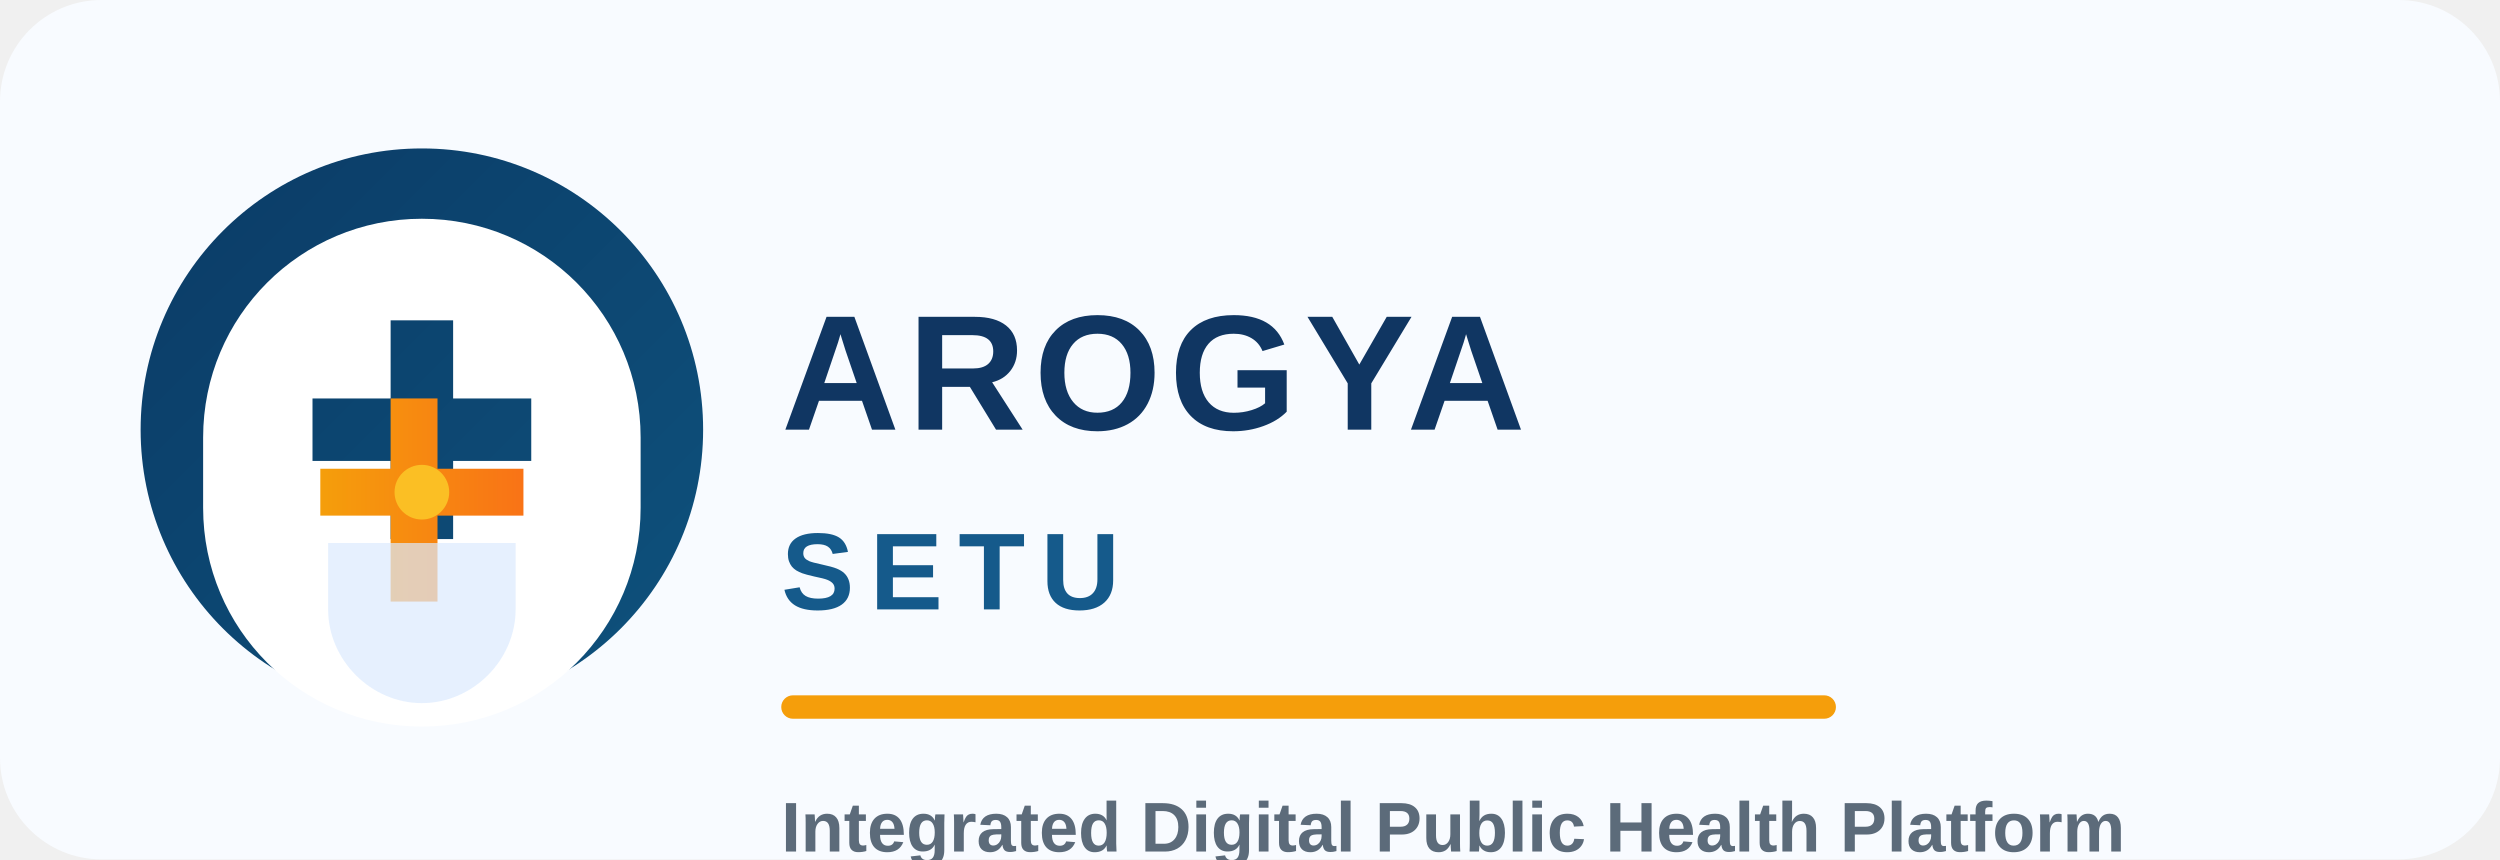
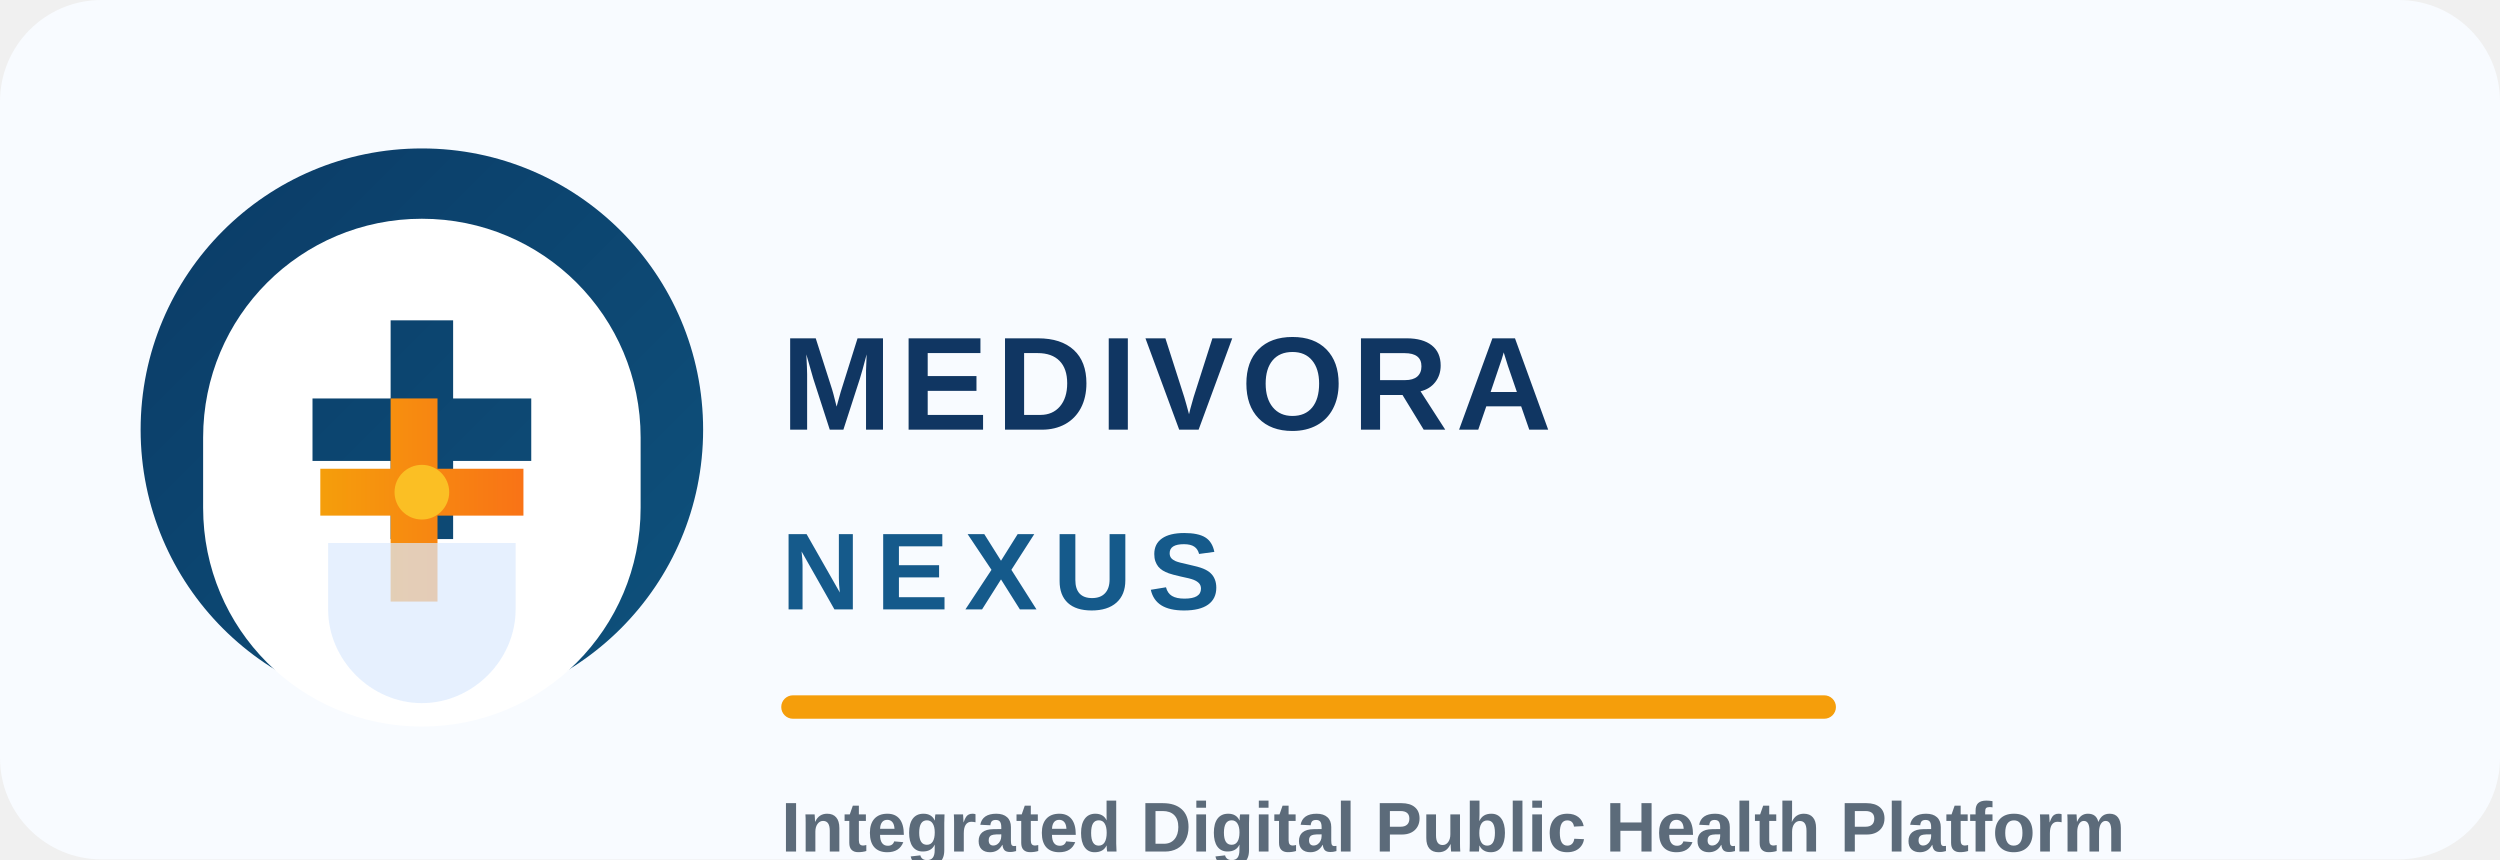
<svg xmlns="http://www.w3.org/2000/svg" viewBox="0 0 640 220" role="img" aria-labelledby="title desc">
  <defs>
    <linearGradient id="bg" x1="0%" x2="100%" y1="0%" y2="100%">
      <stop offset="0%" stop-color="#0b3b66" />
      <stop offset="100%" stop-color="#0e527d" />
    </linearGradient>
    <linearGradient id="accent" x1="0%" x2="100%" y1="0%" y2="0%">
      <stop offset="0%" stop-color="#f59e0b" />
      <stop offset="100%" stop-color="#f97316" />
    </linearGradient>
  </defs>
  <rect width="640" height="220" rx="26" fill="#f8fbff" />
  <g transform="translate(26 28)">
    <circle cx="82" cy="82" r="72" fill="url(#bg)" />
    <path d="M82 28c-31 0-56 25-56 56v18c0 31 25 56 56 56s56-25 56-56V84c0-31-25-56-56-56zm-8 26h16v20h20v16h-20v20H74v-20H54v-16h20V54z" fill="#fff" />
    <path d="M56 92h52v12H56zm18-18h12v52H74z" fill="url(#accent)" />
    <path d="M82 152c13 0 24-11 24-24v-17h-48v17c0 13 11 24 24 24z" fill="#dbeafe" opacity="0.7" />
    <circle cx="82" cy="98" r="7" fill="#fbbf24" />
  </g>
  <g transform="translate(200 60)">
-     <text x="0" y="50" font-family="Verdana, Arial, sans-serif" font-weight="800" font-size="42" fill="#103662" letter-spacing="2">AROGYA</text>
-     <text x="0" y="96" font-family="Verdana, Arial, sans-serif" font-weight="700" font-size="28" fill="#155a8b" letter-spacing="4">SETU</text>
+     <text x="0" y="50" font-family="Verdana, Arial, sans-serif" font-weight="800" font-size="34" fill="#103662" letter-spacing="2">MEDIVORA</text>
+     <text x="0" y="96" font-family="Verdana, Arial, sans-serif" font-weight="700" font-size="28" fill="#155a8b" letter-spacing="4">NEXUS</text>
    <rect x="0" y="118" width="270" height="6" rx="3" fill="#f59e0b" />
    <text x="0" y="158" font-family="Verdana, Arial, sans-serif" font-weight="600" font-size="18" fill="#5c6b7a">Integrated Digital Public Health Platform</text>
  </g>
</svg>
